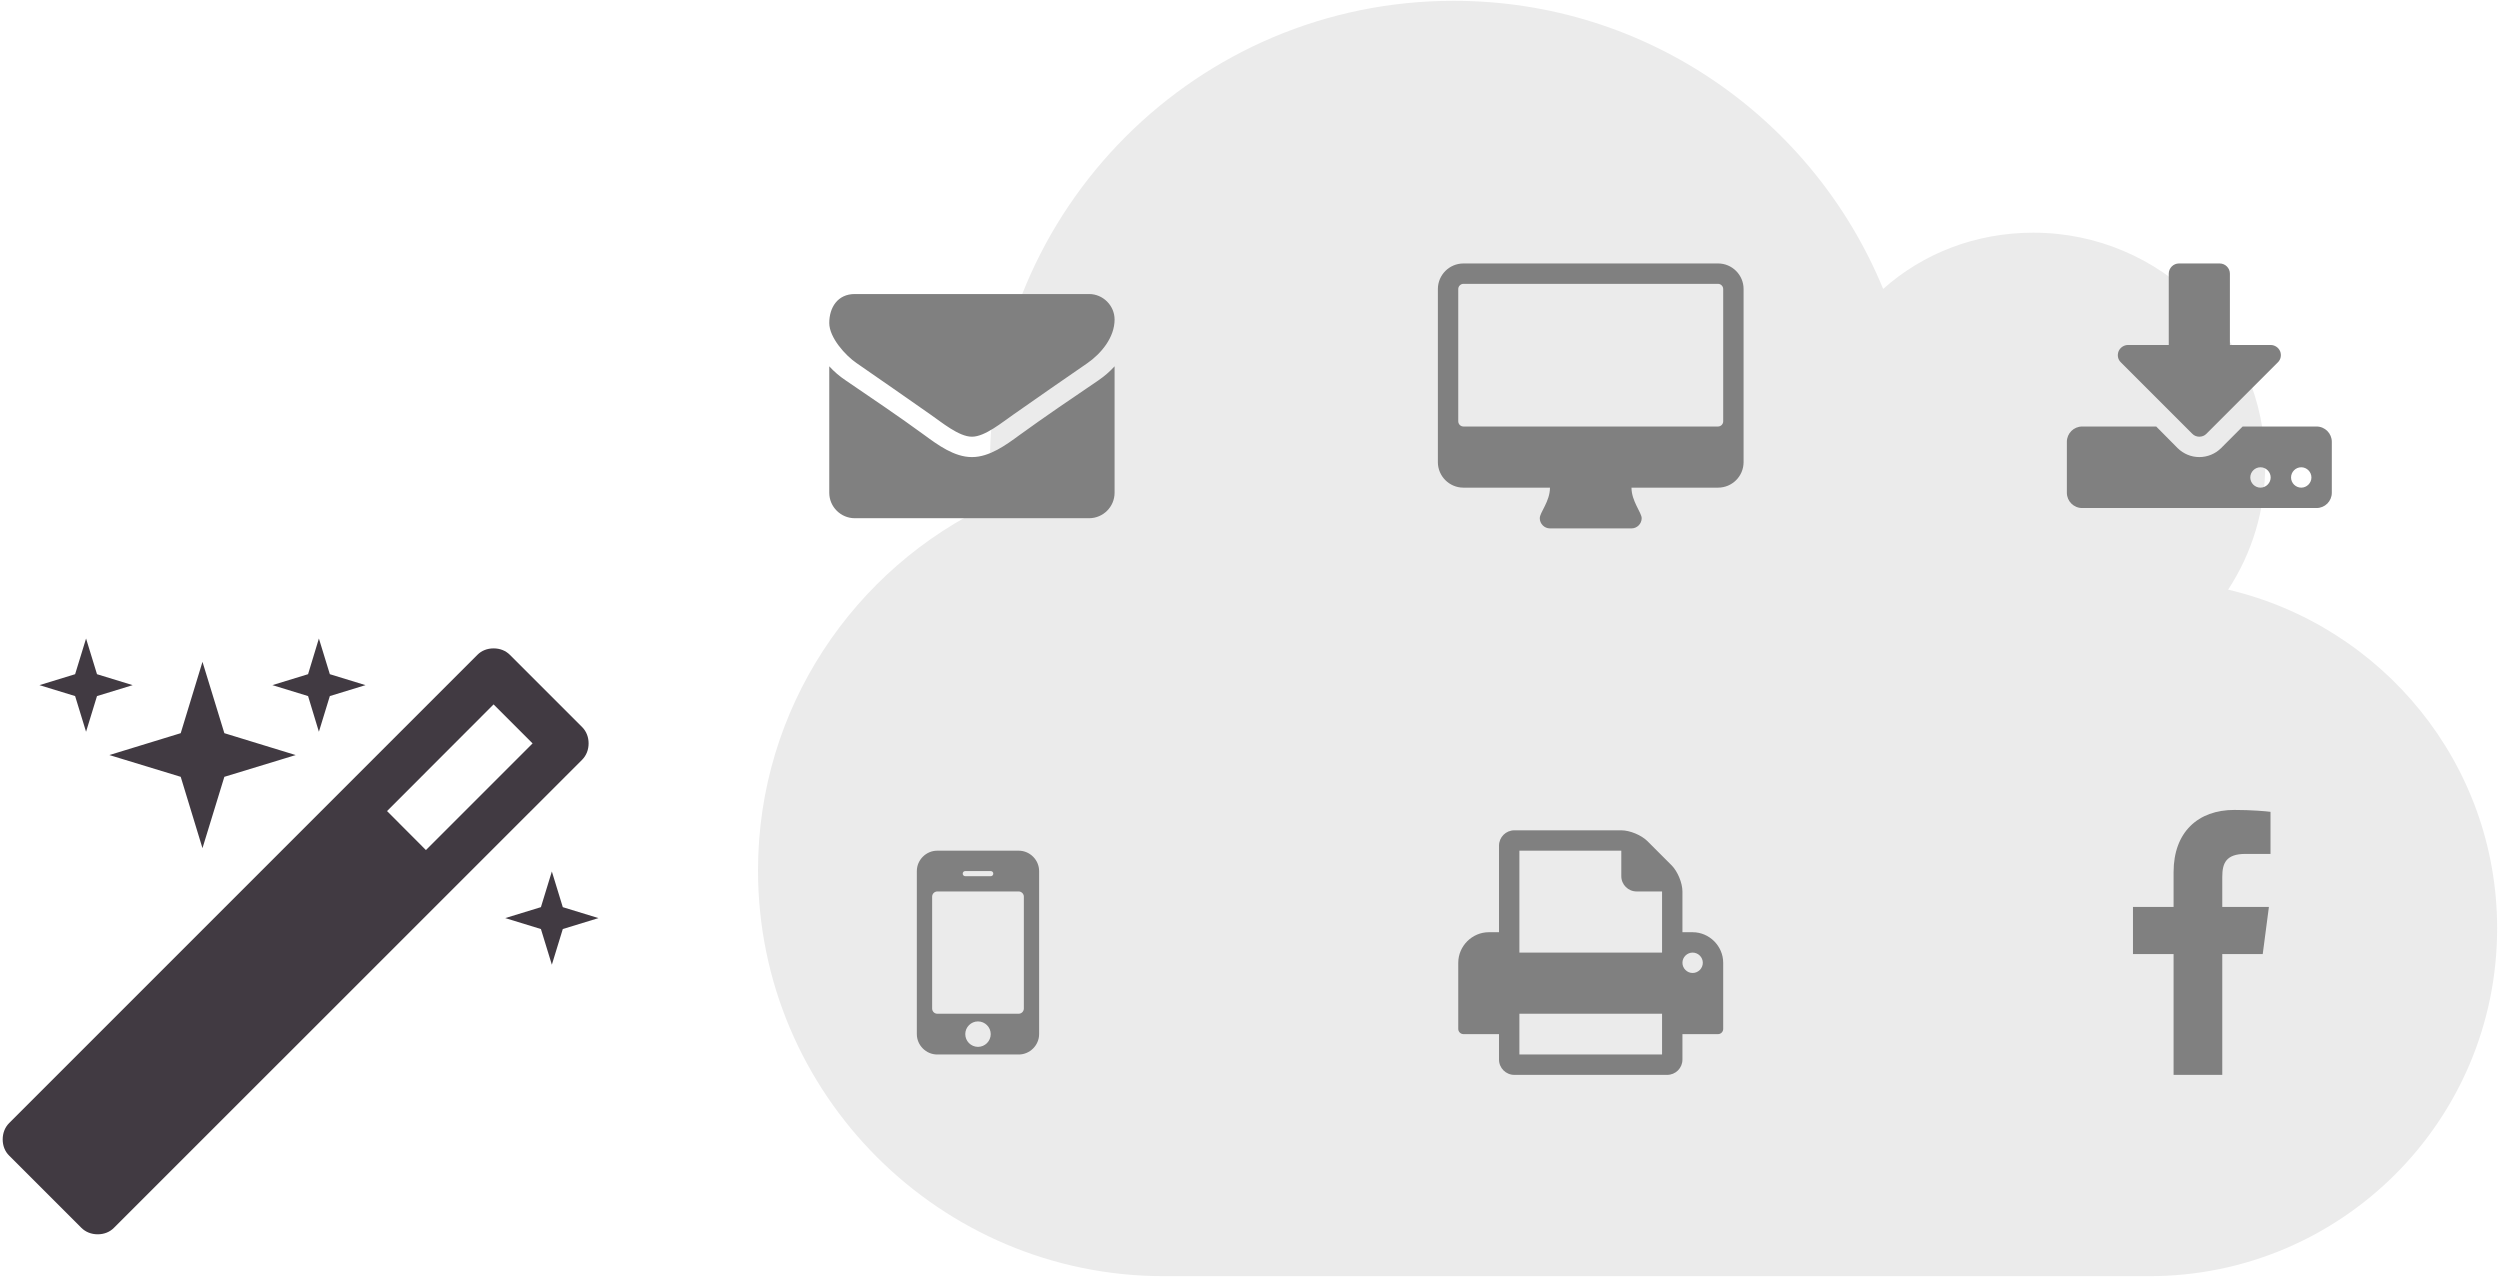
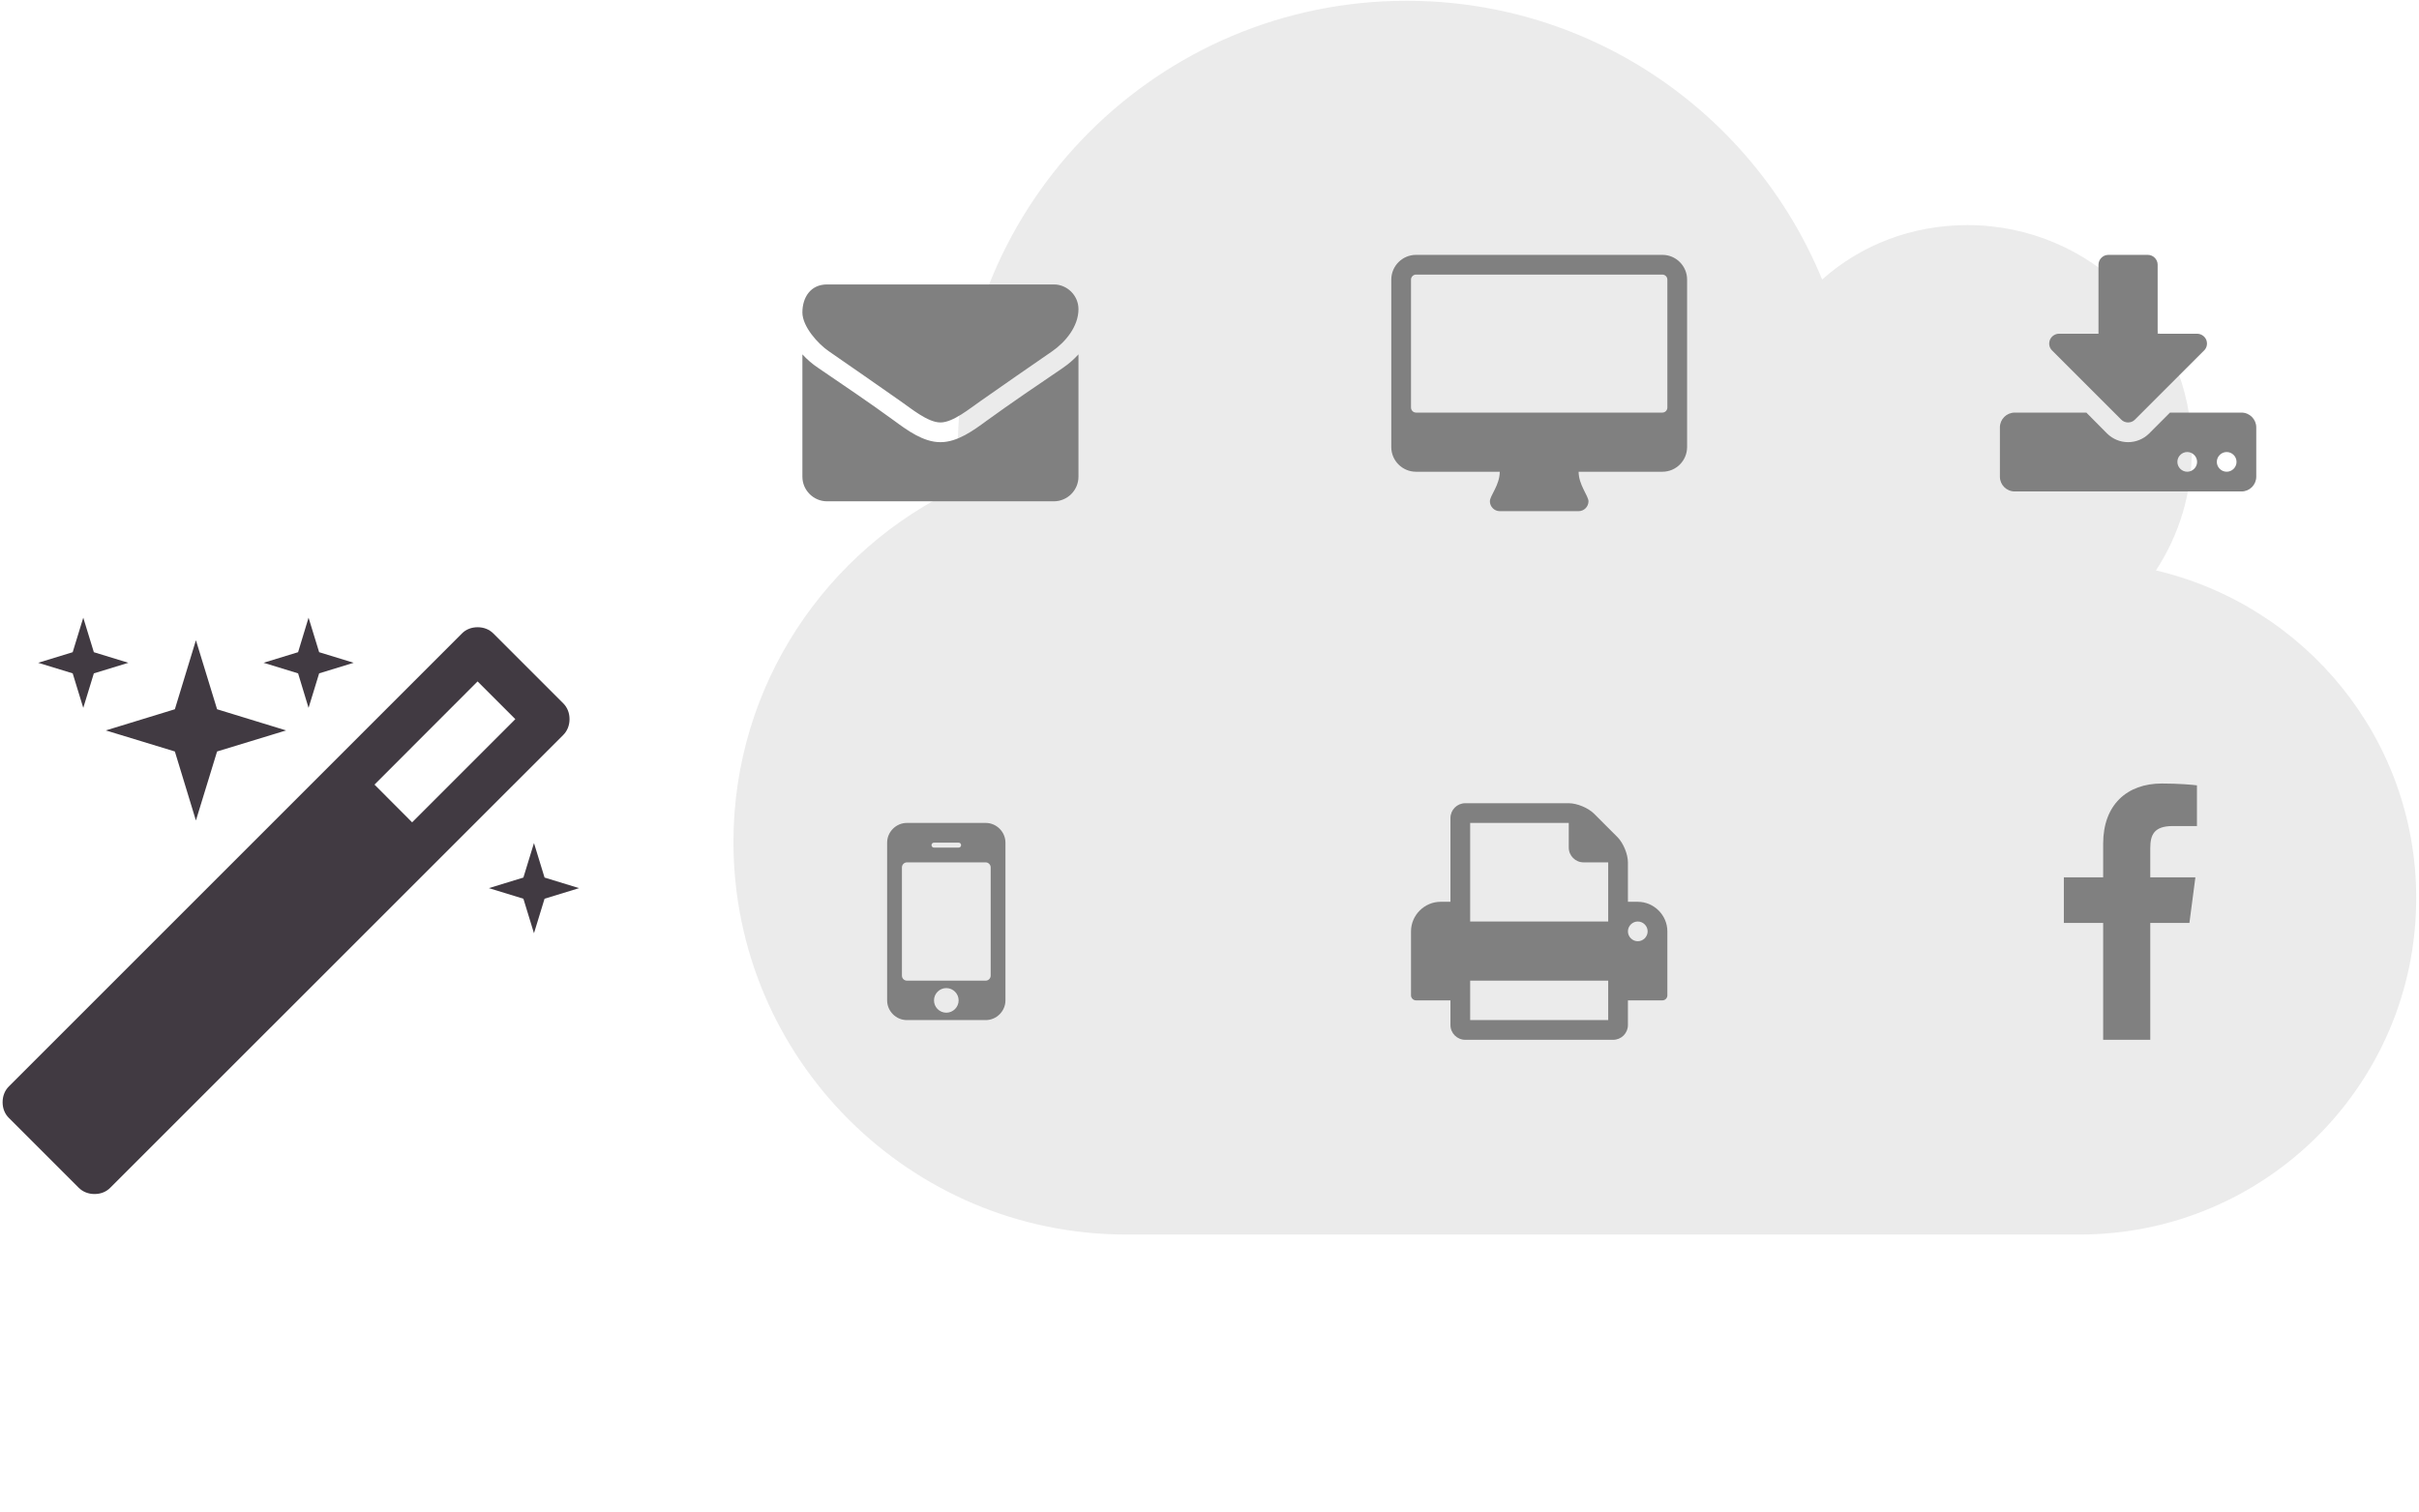
- <svg xmlns="http://www.w3.org/2000/svg" viewBox="0 0 368 188" fill-rule="evenodd" clip-rule="evenodd" stroke-linejoin="round" stroke-miterlimit="1.414">
+ <svg xmlns="http://www.w3.org/2000/svg" viewBox="0 0 368 230" fill-rule="evenodd" clip-rule="evenodd" stroke-linejoin="round" stroke-miterlimit="1.414">
  <path d="M367.579 136.65c0-24.254-16.899-44.516-39.598-49.854 3.489-5.339 5.464-11.602 5.464-18.412 0-18.79-15.3-34.133-34.133-34.133-8.533 0-16.268 3.068-22.11 8.28C266.944 17.606 242.521.119 213.978.119c-37.706 0-68.266 30.56-68.266 68.266 0 1.892.168 3.867.294 5.759-20.261 9.458-34.427 30.098-34.427 53.974 0 32.956 26.819 59.733 59.733 59.733h145.066c28.29 0 51.2-22.91 51.2-51.2z" fill="#ebebeb" fill-rule="nonzero" />
  <path d="M164.067 53.922c-.702.776-1.5 1.456-2.343 2.04-3.909 2.653-7.847 5.32-11.667 8.09-1.973 1.45-4.412 3.23-6.96 3.23h-.053c-2.556 0-4.987-1.78-6.96-3.23-3.82-2.792-7.759-5.437-11.645-8.09a13.008 13.008 0 0 1-2.372-2.04v18.614c0 2.061 1.692 3.746 3.753 3.746h34.5a3.756 3.756 0 0 0 3.747-3.746V53.922zm0-6.886c0-2.062-1.707-3.754-3.747-3.754h-34.5c-2.512 0-3.753 1.973-3.753 4.271 0 2.128 2.372 4.78 4.034 5.904 3.636 2.527 7.315 5.061 10.944 7.618 1.522 1.05 4.1 3.207 6 3.207h.051c1.892 0 4.47-2.158 6-3.207 3.628-2.557 7.308-5.091 10.966-7.618 2.061-1.434 4.005-3.798 4.005-6.421zM253.655 62.036a.764.764 0 0 1-.747.746h-37.5a.77.77 0 0 1-.753-.746v-19.5c0-.4.354-.754.753-.754h37.5a.77.77 0 0 1 .747.754v19.5zm3-19.5c0-2.062-1.685-3.754-3.747-3.754h-37.5a3.769 3.769 0 0 0-3.753 3.754v25.5c0 2.061 1.692 3.746 3.753 3.746h12.747c0 2.04-1.5 3.635-1.5 4.5 0 .82.68 1.5 1.5 1.5h12c.82 0 1.5-.68 1.5-1.5s-1.5-2.505-1.5-4.5h12.753a3.756 3.756 0 0 0 3.747-3.746v-25.5zM334.242 70.282c0 .82-.68 1.5-1.5 1.5s-1.5-.68-1.5-1.5.68-1.5 1.5-1.5 1.5.68 1.5 1.5zm6 0c0 .82-.68 1.5-1.5 1.5s-1.5-.68-1.5-1.5.68-1.5 1.5-1.5 1.5.68 1.5 1.5zm3-5.246a2.252 2.252 0 0 0-2.247-2.254h-10.877l-3.184 3.192a4.563 4.563 0 0 1-3.192 1.308c-1.19 0-2.32-.466-3.185-1.308l-3.163-3.192h-10.899a2.258 2.258 0 0 0-2.253 2.254v7.5a2.252 2.252 0 0 0 2.253 2.246h34.5a2.245 2.245 0 0 0 2.247-2.246v-7.5zm-7.611-13.338a1.527 1.527 0 0 0-1.39-.916h-6v-10.5c0-.82-.68-1.5-1.5-1.5h-6c-.82 0-1.5.68-1.5 1.5v10.5h-6c-.605 0-1.145.377-1.381.916-.23.562-.118 1.22.332 1.64l10.5 10.5c.281.304.68.444 1.05.444.377 0 .776-.14 1.056-.443l10.5-10.5c.444-.421.562-1.08.333-1.64zM334.22 119.503c-.629-.089-2.808-.28-5.343-.28-5.298 0-8.926 3.236-8.926 9.162v5.113h-5.978v6.938h5.978v17.786h7.168v-17.786h5.955l.909-6.938h-6.864v-4.434c0-1.987.539-3.369 3.42-3.369h3.68v-6.192zM223.655 155.222v-6h21v6h-21zm0-15v-15h15v3.754a2.252 2.252 0 0 0 2.253 2.246h3.747v9h-21zm27 1.5c0 .82-.68 1.5-1.5 1.5s-1.5-.68-1.5-1.5.68-1.5 1.5-1.5 1.5.68 1.5 1.5zm3 0c0-2.46-2.04-4.5-4.5-4.5h-1.5v-6c0-1.241-.702-2.948-1.59-3.842l-3.56-3.562c-.895-.894-2.602-1.596-3.85-1.596h-15.747a2.258 2.258 0 0 0-2.253 2.254v12.746h-1.5c-2.46 0-4.5 2.04-4.5 4.5v9.754a.77.77 0 0 0 .753.746h5.247v3.754a2.252 2.252 0 0 0 2.253 2.246h22.5a2.245 2.245 0 0 0 2.247-2.246v-3.754h5.253a.764.764 0 0 0 .747-.746v-9.754zM145.835 152.222a1.88 1.88 0 0 1-1.877 1.877 1.878 1.878 0 0 1-1.87-1.877c0-1.027.843-1.87 1.87-1.87 1.034 0 1.877.843 1.877 1.87zm4.876-3.746a.77.77 0 0 1-.753.746h-12a.764.764 0 0 1-.747-.746v-16.5a.77.77 0 0 1 .747-.754h12c.399 0 .753.355.753.754v16.5zm-4.5-19.877a.37.37 0 0 1-.376.377h-3.747a.37.37 0 0 1-.377-.377.37.37 0 0 1 .377-.377h3.747a.37.37 0 0 1 .376.377zm6.747-.377c0-1.64-1.36-3-3-3h-12c-1.64 0-3 1.36-3 3v24c0 1.64 1.36 3 3 3h12c1.64 0 3-1.36 3-3v-24z" fill="gray" fill-rule="nonzero" />
  <path d="M62.696 125.131l-5.724-5.741 15.684-15.702 5.741 5.741-15.701 15.702zm23.946-15.702c0-.91-.315-1.768-.963-2.415L75.071 96.406c-.647-.648-1.487-.963-2.415-.963-.91 0-1.768.315-2.398.963L1.359 165.304c-.648.648-.963 1.506-.963 2.416 0 .91.315 1.768.963 2.398l10.608 10.608c.648.648 1.505.963 2.416.963.91 0 1.768-.315 2.398-.963l68.898-68.88c.648-.649.963-1.506.963-2.417zM14.278 99.242l-1.61-5.252-1.611 5.252-5.252 1.61 5.252 1.61 1.61 5.252 1.61-5.251 5.252-1.61-5.251-1.611zm18.747 8.682l-3.22-10.503-3.204 10.503-10.503 3.22 10.503 3.204 3.203 10.503 3.221-10.503 10.503-3.203-10.503-3.221zm49.818 25.61l-1.61-5.252-1.61 5.251-5.252 1.61 5.252 1.611 1.61 5.252 1.61-5.252 5.252-1.61-5.252-1.61zM48.552 99.241l-1.61-5.252-1.594 5.252-5.251 1.61 5.251 1.61 1.593 5.252 1.61-5.251 5.252-1.61-5.251-1.611z" fill="#413a42" fill-rule="nonzero" />
</svg>
